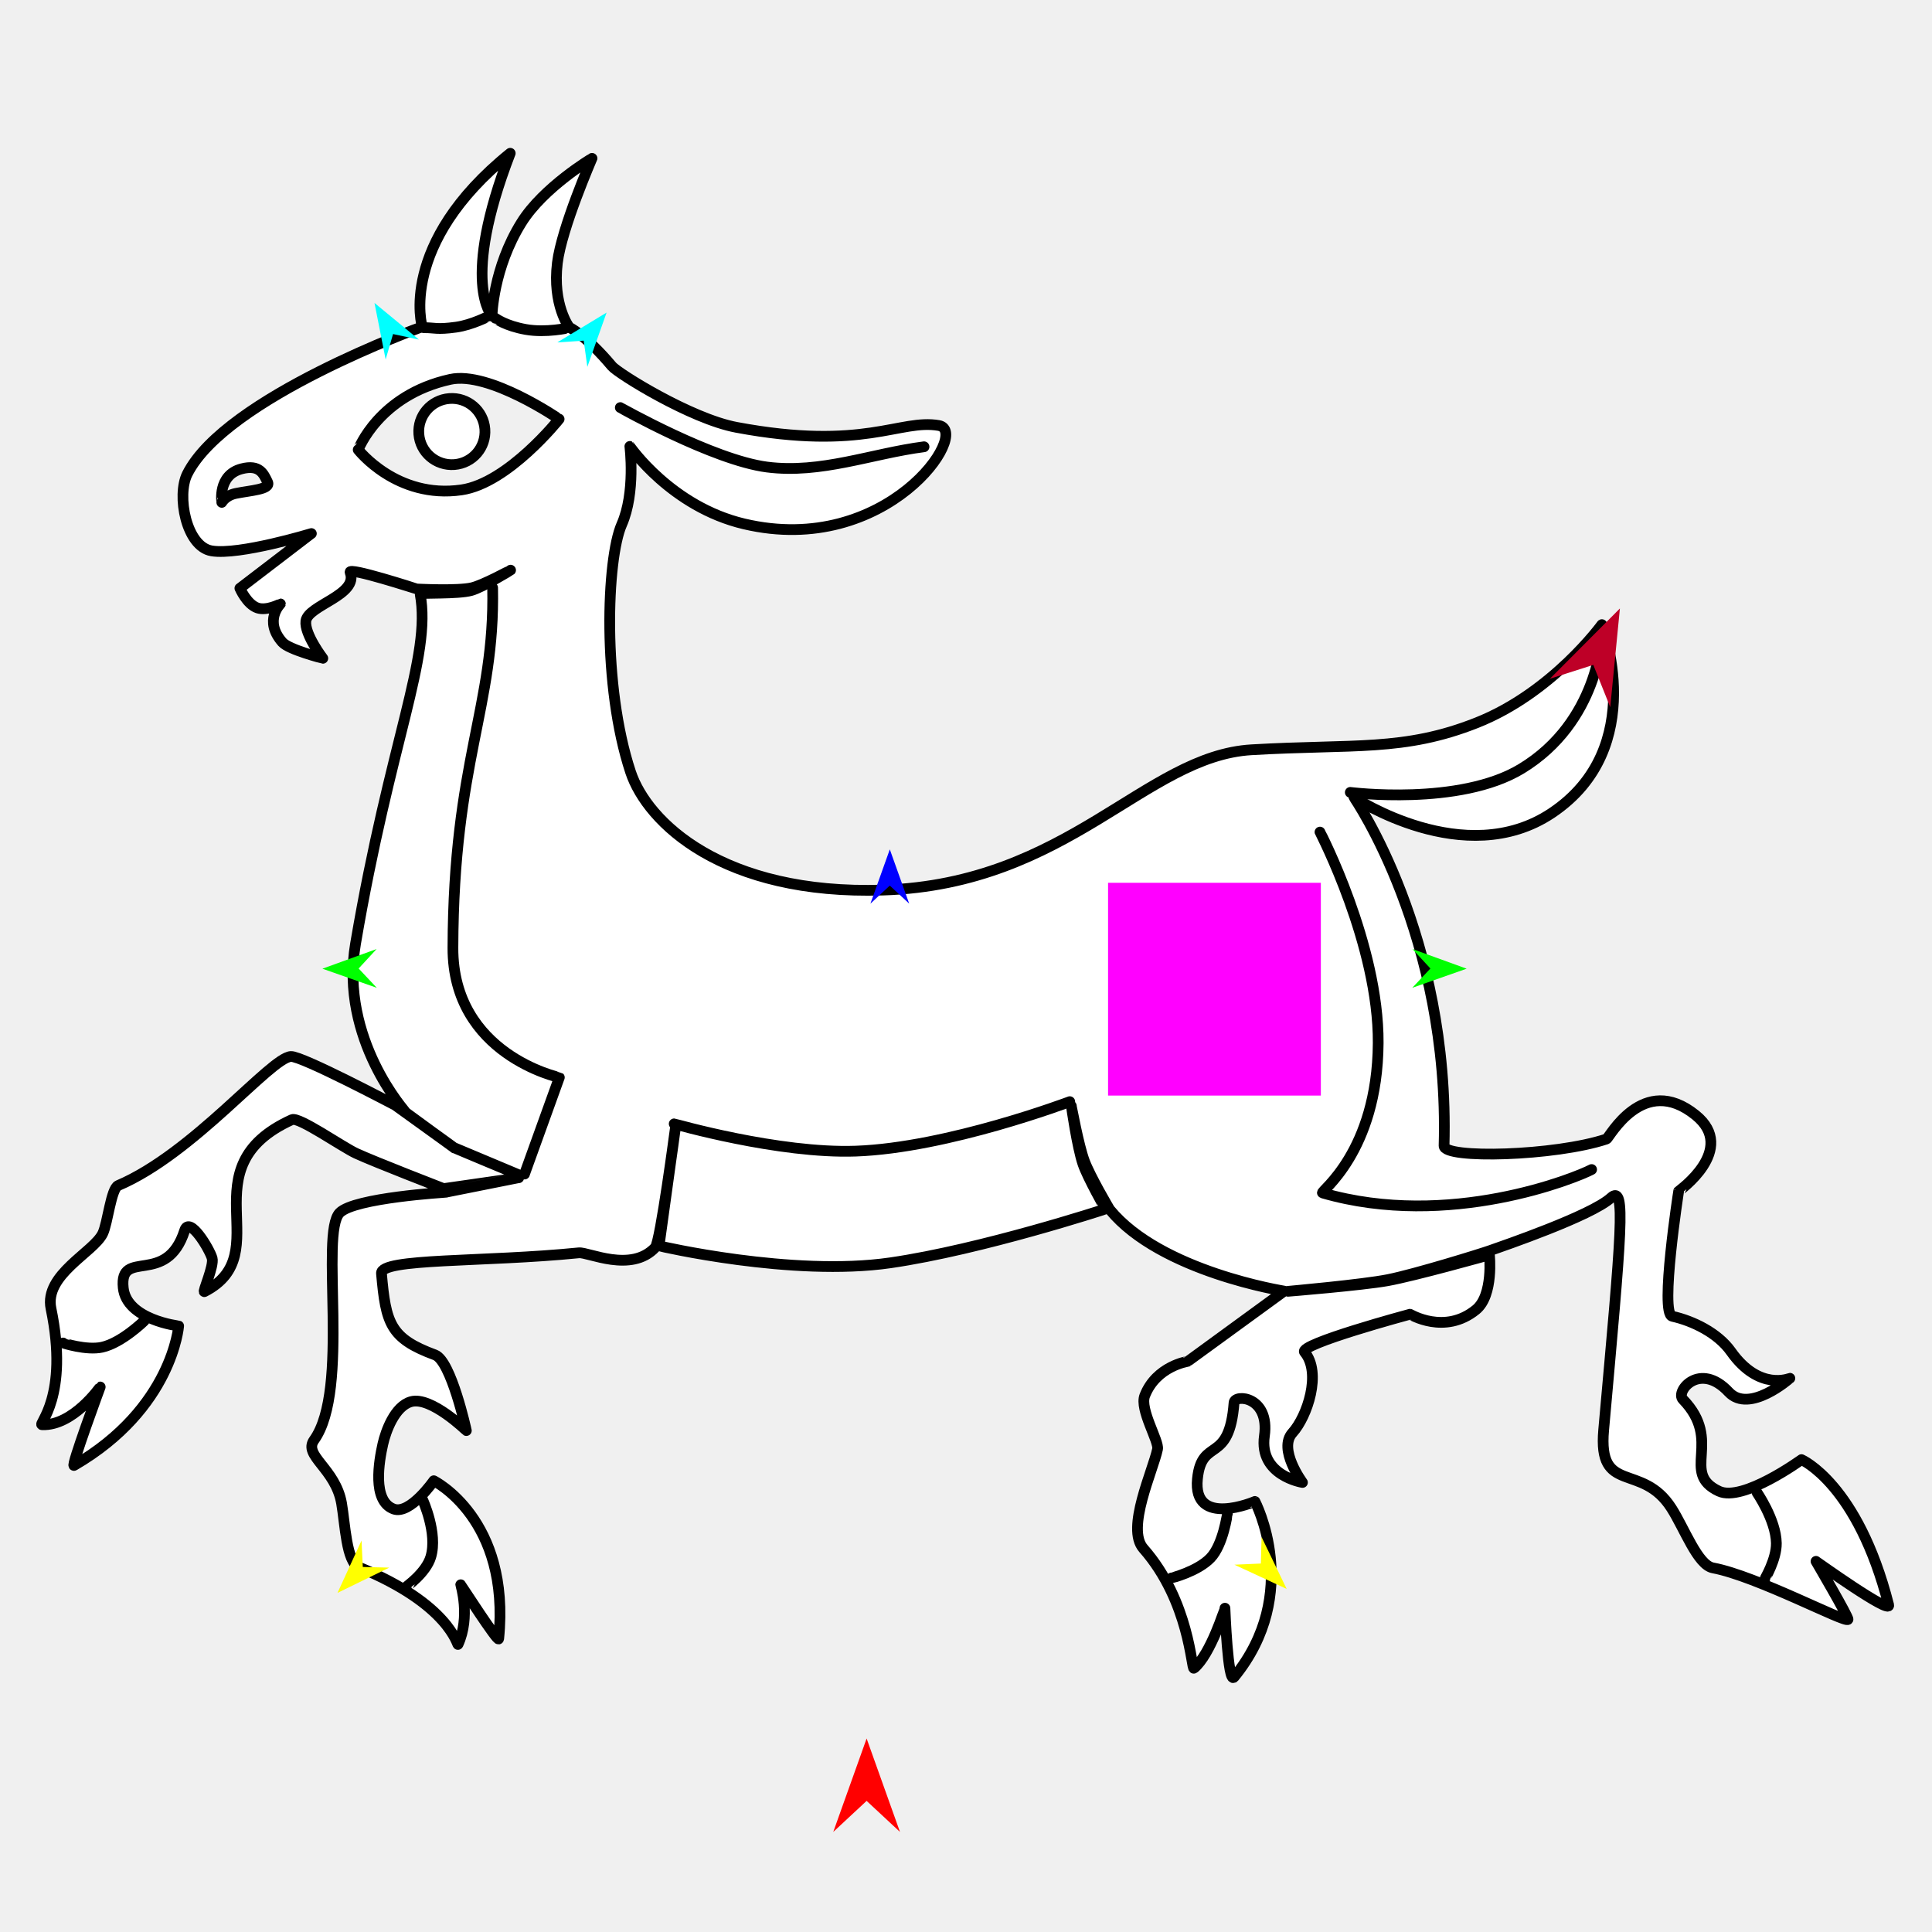
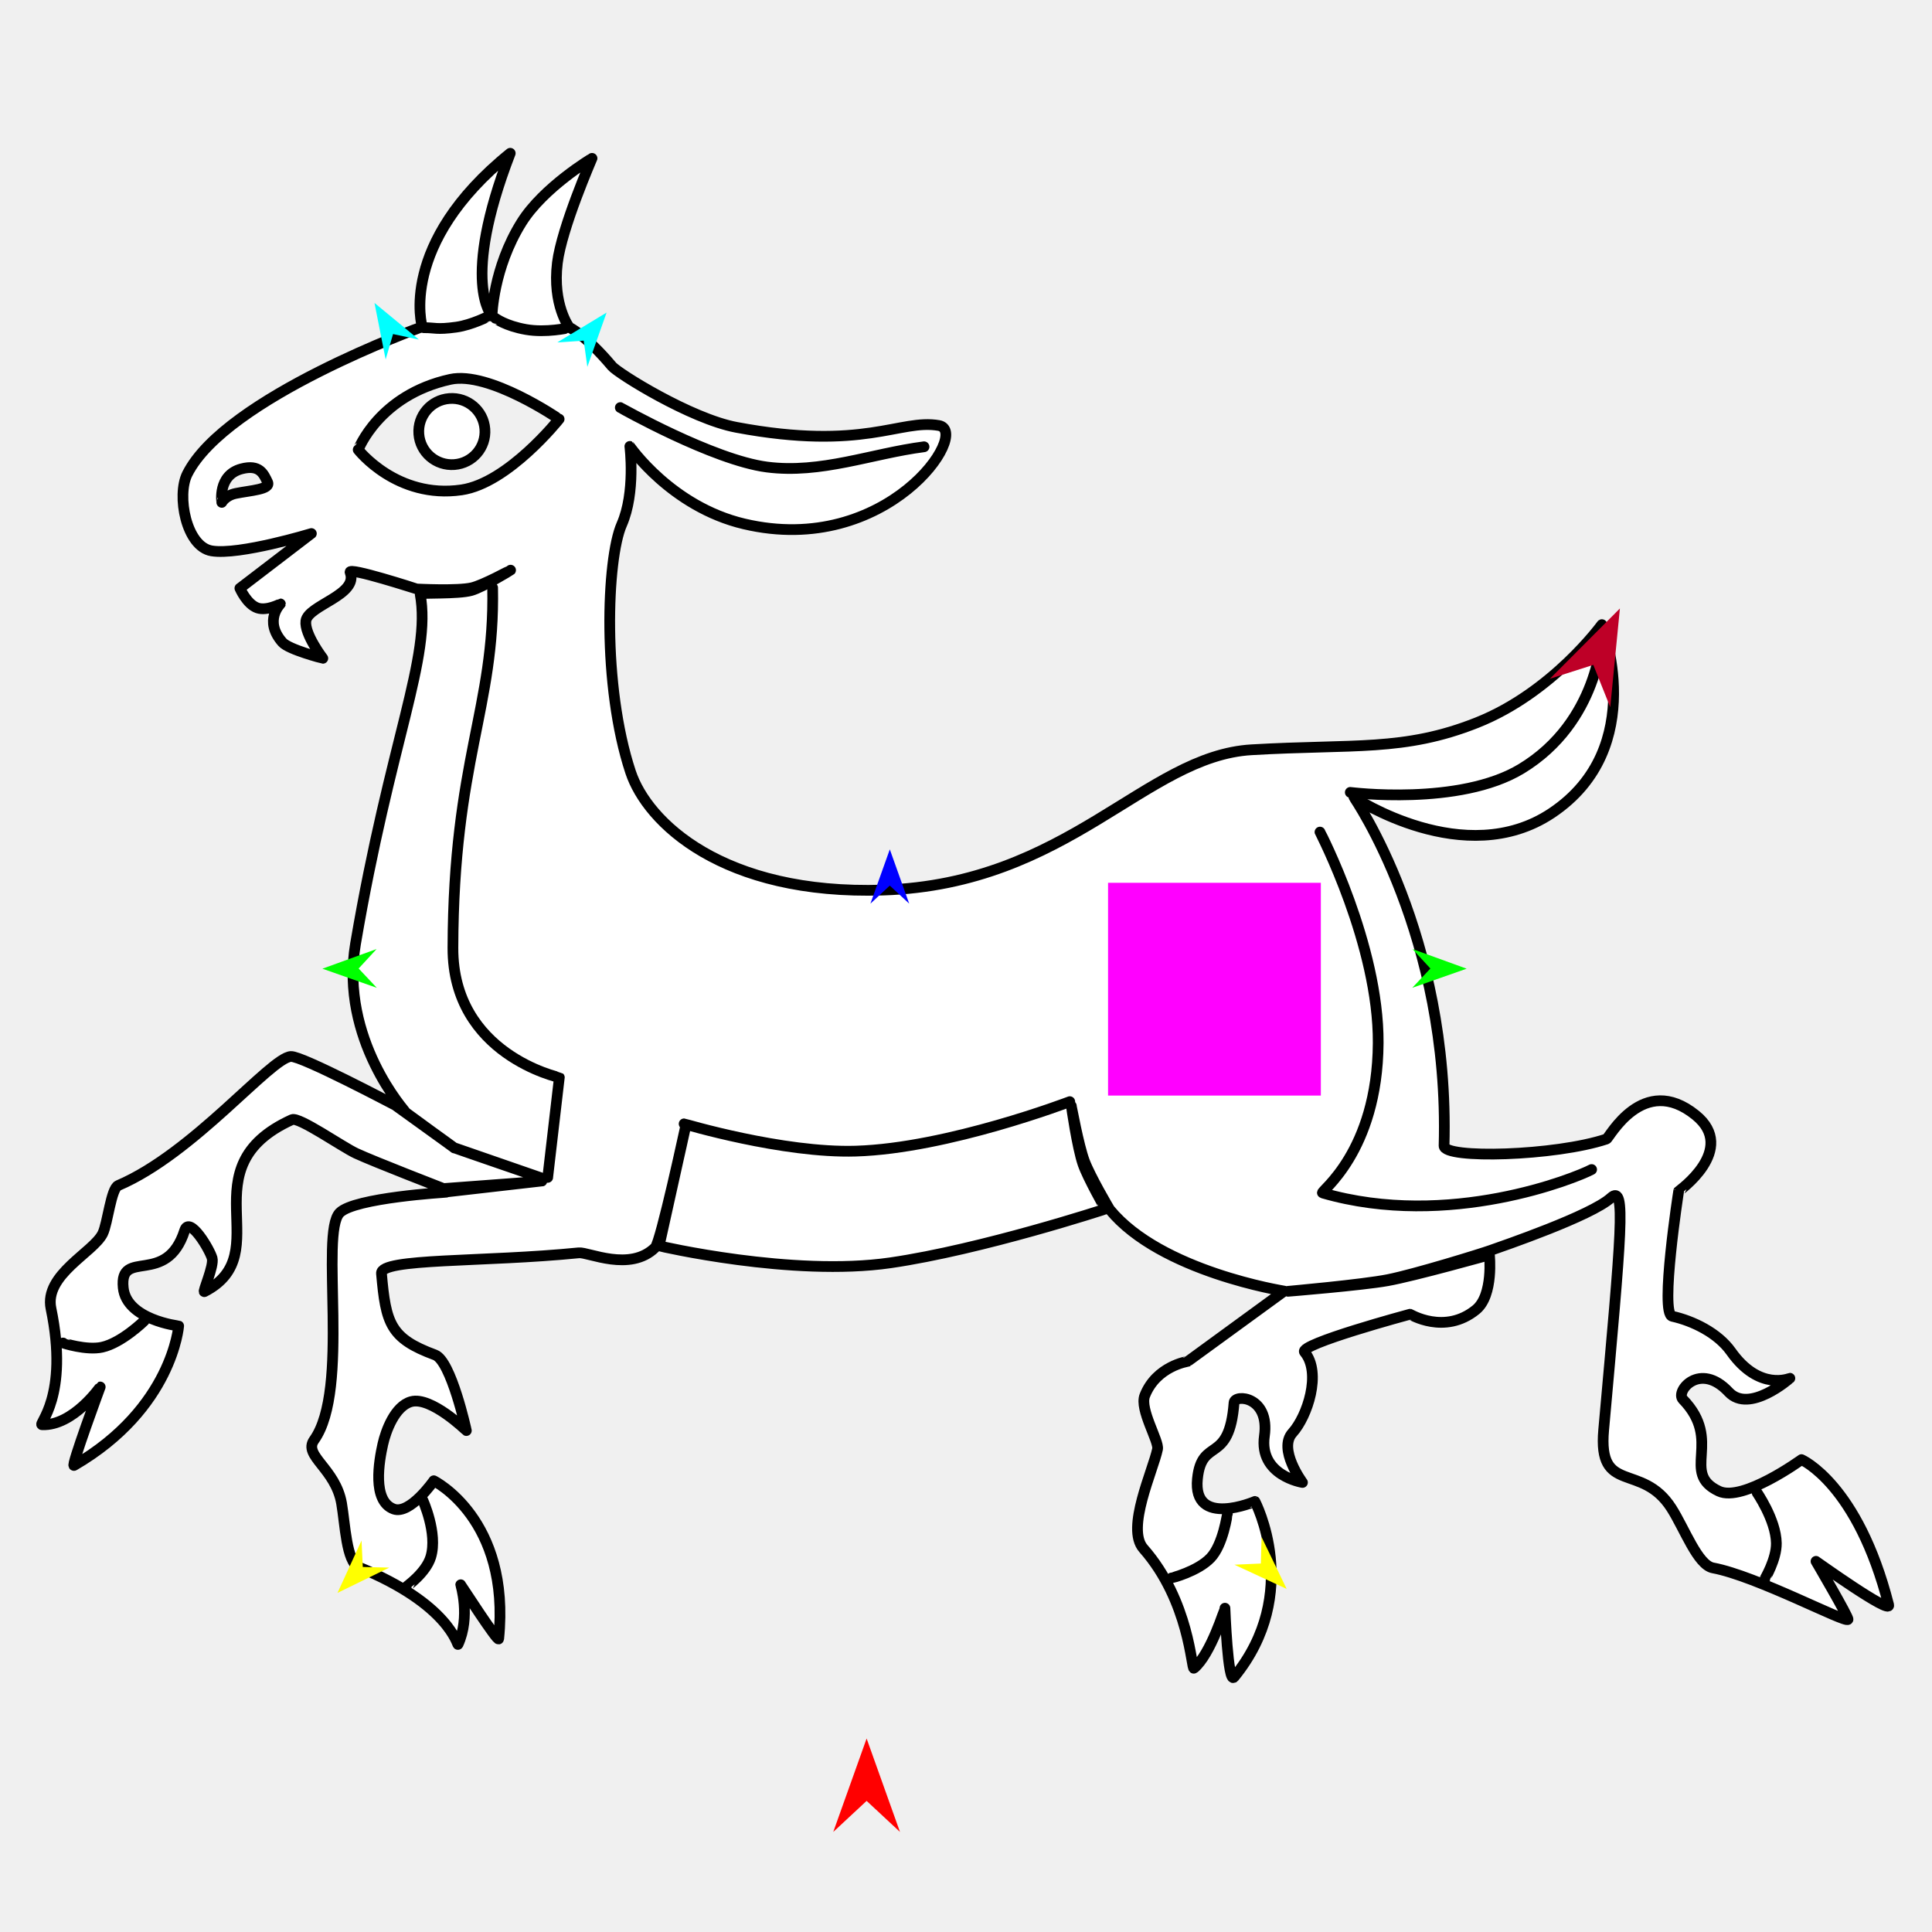
<svg xmlns="http://www.w3.org/2000/svg" version="1.1" id="Frame_0" width="720px" height="720px">
  <g id="goat">
    <g id="goat">
-       <path fill="#ffffff" fill-rule="evenodd" stroke="none" d="M 156.089 161.766 C 155.570 154.955 160.645 149.042 167.455 148.522 C 174.266 148.003 180.179 153.078 180.699 159.889 C 181.218 166.699 176.143 172.612 169.333 173.132 C 162.522 173.652 156.609 168.577 156.089 161.766 M 133.494 167.603 C 133.498 167.600 141.169 147.233 167.810 141.379 C 182.249 138.206 208.365 156.183 208.369 156.184 C 208.366 156.187 189.432 180.026 171.990 182.565 C 147.833 186.082 133.498 167.604 133.494 167.603 M 82.656 187.217 C 82.657 187.216 81.026 177.081 90.004 174.724 C 96.763 172.949 98.246 176.597 99.721 179.689 C 101.013 182.397 93.229 182.782 87.898 183.877 C 83.999 184.679 82.657 187.217 82.656 187.217 M 190.152 57.117 C 148.142 91.049 157.347 121.775 157.344 121.781 C 157.335 121.787 84.166 148.070 69.800 176.617 C 65.774 184.618 69.358 203.697 78.864 205.293 C 89.158 207.021 116.037 198.838 116.040 198.837 C 116.038 198.839 89.401 219.220 89.399 219.222 C 89.399 219.222 91.978 225.215 95.955 226.564 C 99.459 227.752 104.496 225.062 104.497 225.062 C 104.497 225.063 98.134 231.306 105.231 239.357 C 107.638 242.087 120.304 245.335 120.305 245.336 C 120.305 245.334 113.364 236.280 113.993 231.421 C 114.756 225.524 133.757 221.743 130.462 213.278 C 129.636 211.154 155.355 219.500 155.357 219.501 C 155.359 219.501 170.482 220.303 175.868 219.043 C 180.024 218.070 190.276 212.488 190.277 212.487 C 190.276 212.488 179.924 218.843 175.652 220.055 C 170.695 221.462 156.487 220.828 156.587 221.380 C 160.877 244.873 145.431 275.806 132.500 351.686 C 126.433 387.286 151.376 414.683 151.378 414.689 C 151.380 414.690 169.315 427.813 169.317 427.815 C 169.466 427.806 147.175 411.825 147.173 411.823 C 147.169 411.821 112.457 393.454 108.394 393.723 C 100.768 394.228 72.180 429.815 44.065 441.796 C 41.381 442.940 40.164 455.794 38.285 459.688 C 34.890 466.724 16.380 475.012 19.004 487.656 C 25.864 520.716 13.929 530.896 15.684 530.962 C 27.262 531.401 37.341 516.885 37.344 516.884 C 37.343 516.887 26.265 546.896 27.597 546.124 C 64.278 524.835 66.579 494.147 66.583 494.142 C 66.581 494.141 47.146 491.893 45.925 479.922 C 44.399 464.972 62.059 479.696 68.820 458.547 C 70.610 452.946 78.151 465.619 79.057 468.904 C 79.851 471.787 75.286 481.815 76.177 481.359 C 103.949 467.131 69.319 435.210 108.818 417.253 C 111.381 416.088 127.561 427.429 132.705 429.819 C 139.399 432.930 165.280 442.944 165.284 442.945 C 165.286 442.945 193.295 438.923 193.298 438.923 C 193.295 438.923 166.216 444.326 166.214 444.327 C 166.210 444.328 132.026 446.351 126.580 451.978 C 119.110 459.697 130.613 517.746 117.046 536.660 C 112.875 542.474 125.040 547.250 127.298 560.272 C 128.635 567.983 129.083 582.128 133.725 584.026 C 167.643 597.902 170.439 613.371 170.687 612.830 C 175.419 602.518 171.699 590.597 171.699 590.595 C 171.701 590.597 185.694 612.250 185.848 610.735 C 190.398 566.046 161.661 551.839 161.659 551.833 C 161.657 551.834 152.796 564.579 146.721 562.368 C 138.577 559.404 141.288 544.383 142.672 538.201 C 143.746 533.401 147.107 524.033 153.203 522.352 C 160.647 520.299 173.792 533.127 173.795 533.128 C 173.793 533.125 168.146 507.156 162.119 504.933 C 145.435 498.782 143.786 493.215 142.165 474.579 C 141.662 468.792 180.338 470.443 215.740 466.891 C 219.225 466.541 235.199 474.498 244.185 464.903 C 246.083 462.876 251.719 420.204 251.720 420.199 C 251.719 420.204 245.633 464.299 245.633 464.304 C 245.641 464.304 295.237 475.939 331.847 470.609 C 366.091 465.623 411.954 450.564 411.962 450.562 C 411.962 450.560 405.396 439.017 403.597 433.810 C 401.477 427.675 399.262 412.180 399.262 412.178 C 399.262 412.180 401.955 426.904 404.133 432.721 C 406.241 438.353 413.343 450.486 413.621 450.824 C 432.631 473.967 478.591 481.144 478.598 481.147 C 478.594 481.149 442.652 507.345 442.648 507.348 C 442.647 507.349 430.898 509.087 426.616 520.133 C 424.627 525.263 432.000 537.066 431.384 540.038 C 429.733 547.998 419.498 569.587 426.110 577.094 C 443.405 596.728 444.008 622.488 444.956 621.706 C 451.159 616.583 456.502 599.331 456.503 599.329 C 456.503 599.332 457.576 627.857 459.893 625.025 C 485.612 593.601 467.685 559.549 467.686 559.543 C 467.684 559.542 444.371 569.606 446.251 551.103 C 447.861 535.254 458.120 546.179 459.893 522.734 C 460.143 519.440 473.311 520.358 471.206 535.153 C 469.106 549.912 485.388 552.466 485.390 552.468 C 485.389 552.466 476.145 540.032 481.675 533.954 C 487.164 527.919 492.653 511.606 486.178 503.889 C 483.741 500.984 525.500 489.768 525.504 489.767 C 525.506 489.766 538.386 497.621 550.072 488.080 C 556.695 482.672 555.062 467.647 555.063 467.645 C 555.059 467.646 527.106 475.494 517.070 477.289 C 507.530 478.995 480.027 481.232 480.024 481.232 C 480.027 481.232 507.708 478.774 517.276 476.869 C 527.411 474.850 551.927 467.259 555.487 465.986 C 559.879 464.415 592.961 453.146 600.394 446.351 C 606.051 441.180 604.266 459.075 597.641 532.895 C 595.443 557.382 611.823 544.680 622.912 562.073 C 627.830 569.787 632.688 583.253 638.367 584.309 C 654.636 587.335 687.844 605.005 688.689 603.520 C 689.076 602.838 676.777 581.863 676.776 581.861 C 676.779 581.862 704.834 601.962 703.850 598.105 C 692.330 552.964 671.365 543.963 671.362 543.958 C 671.359 543.959 649.474 559.880 640.604 555.729 C 626.000 548.893 642.251 537.082 627.173 521.510 C 624.254 518.496 633.496 507.250 644.242 518.770 C 651.927 527.009 667.028 513.636 667.030 513.635 C 667.028 513.634 655.670 518.615 645.113 503.709 C 640.154 496.706 630.846 492.233 623.206 490.540 C 618.500 489.498 625.587 443.913 625.588 443.908 C 625.588 443.905 647.670 428.341 631.940 415.593 C 612.290 399.669 599.688 424.142 598.705 424.470 C 579.692 430.831 538.018 431.985 538.160 427.000 C 540.391 348.668 504.613 297.187 504.610 297.174 C 504.617 297.174 545.829 324.690 578.283 303.007 C 614.899 278.544 596.962 232.785 596.964 232.778 C 596.959 232.781 578.656 258.116 550.373 269.333 C 523.211 280.106 504.572 277.204 466.467 279.417 C 426.791 281.720 398.251 329.455 329.151 331.701 C 269.279 333.647 241.198 306.418 235.006 287.736 C 224.352 255.592 226.046 208.316 231.699 195.448 C 236.937 183.527 234.728 166.362 234.728 166.359 C 234.733 166.362 250.137 188.837 277.318 195.245 C 330.564 207.798 362.066 160.696 349.872 158.573 C 335.376 156.048 322.134 168.200 274.459 159.259 C 257.339 156.049 230.281 139.117 228.067 136.480 C 218.293 124.839 212.133 121.970 212.132 121.968 C 212.131 121.966 205.809 113.601 207.717 97.979 C 209.310 84.933 220.632 59.016 220.633 59.012 C 220.630 59.014 202.563 69.760 194.361 82.900 C 183.683 100.006 183.356 117.704 183.355 117.708 C 183.356 117.702 171.540 105.338 190.152 57.117 M 193.154 437.750 C 193.151 437.749 169.471 427.809 169.468 427.808 C 169.320 427.816 193.151 437.749 193.154 437.750 Z" />
-       <path fill="none" stroke="#000000" stroke-width="4" stroke-linecap="round" stroke-linejoin="round" d="M 285.840 174.056 C 305.935 176.650 324.854 169.019 344.360 166.501 M 231.171 151.894 C 231.177 151.896 265.751 171.463 285.840 174.056 M 156.089 161.766 C 155.570 154.955 160.645 149.042 167.455 148.522 C 174.266 148.003 180.179 153.078 180.699 159.889 C 181.218 166.699 176.143 172.612 169.333 173.132 C 162.522 173.652 156.609 168.577 156.089 161.766 M 133.494 167.603 C 133.498 167.600 141.169 147.233 167.810 141.379 C 182.249 138.206 208.365 156.183 208.369 156.184 C 208.366 156.187 189.432 180.026 171.990 182.565 C 147.833 186.082 133.498 167.604 133.494 167.603 M 82.656 187.217 C 82.657 187.216 81.026 177.081 90.004 174.724 C 96.763 172.949 98.246 176.597 99.721 179.689 C 101.013 182.397 93.229 182.782 87.898 183.877 C 83.999 184.679 82.657 187.217 82.656 187.217 M 190.152 57.117 C 148.142 91.049 157.347 121.775 157.344 121.781 C 157.335 121.787 84.166 148.070 69.800 176.617 C 65.774 184.618 69.358 203.697 78.864 205.293 C 89.158 207.021 116.037 198.838 116.040 198.837 C 116.038 198.839 89.401 219.220 89.399 219.222 C 89.399 219.222 91.978 225.215 95.955 226.564 C 99.459 227.752 104.496 225.062 104.497 225.062 C 104.497 225.063 98.134 231.306 105.231 239.357 C 107.638 242.087 120.304 245.335 120.305 245.336 C 120.305 245.334 113.364 236.280 113.993 231.421 C 114.756 225.524 133.757 221.743 130.462 213.278 C 129.636 211.154 155.355 219.500 155.357 219.501 C 155.359 219.501 170.482 220.303 175.868 219.043 C 180.024 218.070 190.276 212.488 190.277 212.487 C 190.276 212.488 179.924 218.843 175.652 220.055 C 170.695 221.462 156.487 220.828 156.587 221.380 C 160.877 244.873 145.431 275.806 132.500 351.686 C 126.433 387.286 151.376 414.683 151.378 414.689 C 151.380 414.690 169.315 427.813 169.317 427.815 C 169.466 427.806 147.175 411.825 147.173 411.823 C 147.169 411.821 112.457 393.454 108.394 393.723 C 100.768 394.228 72.180 429.815 44.065 441.796 C 41.381 442.940 40.164 455.794 38.285 459.688 C 34.890 466.724 16.380 475.012 19.004 487.656 C 25.864 520.716 13.929 530.896 15.684 530.962 C 27.262 531.401 37.341 516.885 37.344 516.884 C 37.343 516.887 26.265 546.896 27.597 546.124 C 64.278 524.835 66.579 494.147 66.583 494.142 C 66.581 494.141 47.146 491.893 45.925 479.922 C 44.399 464.972 62.059 479.696 68.820 458.547 C 70.610 452.946 78.151 465.619 79.057 468.904 C 79.851 471.787 75.286 481.815 76.177 481.359 C 103.949 467.131 69.319 435.210 108.818 417.253 C 111.381 416.088 127.561 427.429 132.705 429.819 C 139.399 432.930 165.280 442.944 165.284 442.945 C 165.286 442.945 193.295 438.923 193.298 438.923 C 193.295 438.923 166.216 444.326 166.214 444.327 C 166.210 444.328 132.026 446.351 126.580 451.978 C 119.110 459.697 130.613 517.746 117.046 536.660 C 112.875 542.474 125.040 547.250 127.298 560.272 C 128.635 567.983 129.083 582.128 133.725 584.026 C 167.643 597.902 170.439 613.371 170.687 612.830 C 175.419 602.518 171.699 590.597 171.699 590.595 C 171.701 590.597 185.694 612.250 185.848 610.735 C 190.398 566.046 161.661 551.839 161.659 551.833 C 161.657 551.834 152.796 564.579 146.721 562.368 C 138.577 559.404 141.288 544.383 142.672 538.201 C 143.746 533.401 147.107 524.033 153.203 522.352 C 160.647 520.299 173.792 533.127 173.795 533.128 C 173.793 533.125 168.146 507.156 162.119 504.933 C 145.435 498.782 143.786 493.215 142.165 474.579 C 141.662 468.792 180.338 470.443 215.740 466.891 C 219.225 466.541 235.199 474.498 244.185 464.903 C 246.083 462.876 251.719 420.204 251.720 420.199 C 251.719 420.204 245.633 464.299 245.633 464.304 C 245.641 464.304 295.237 475.939 331.847 470.609 C 366.091 465.623 411.954 450.564 411.962 450.562 C 411.962 450.560 405.396 439.017 403.597 433.810 C 401.477 427.675 399.262 412.180 399.262 412.178 C 399.262 412.180 401.955 426.904 404.133 432.721 C 406.241 438.353 413.343 450.486 413.621 450.824 C 432.631 473.967 478.591 481.144 478.598 481.147 C 478.594 481.149 442.652 507.345 442.648 507.348 C 442.647 507.349 430.898 509.087 426.616 520.133 C 424.627 525.263 432.000 537.066 431.384 540.038 C 429.733 547.998 419.498 569.587 426.110 577.094 C 443.405 596.728 444.008 622.488 444.956 621.706 C 451.159 616.583 456.502 599.331 456.503 599.329 C 456.503 599.332 457.576 627.857 459.893 625.025 C 485.612 593.601 467.685 559.549 467.686 559.543 C 467.684 559.542 444.371 569.606 446.251 551.103 C 447.861 535.254 458.120 546.179 459.893 522.734 C 460.143 519.440 473.311 520.358 471.206 535.153 C 469.106 549.912 485.388 552.466 485.390 552.468 C 485.389 552.466 476.145 540.032 481.675 533.954 C 487.164 527.919 492.653 511.606 486.178 503.889 C 483.741 500.984 525.500 489.768 525.504 489.767 C 525.506 489.766 538.386 497.621 550.072 488.080 C 556.695 482.672 555.062 467.647 555.063 467.645 C 555.059 467.646 527.106 475.494 517.070 477.289 C 507.530 478.995 480.027 481.232 480.024 481.232 C 480.027 481.232 507.708 478.774 517.276 476.869 C 527.411 474.850 551.927 467.259 555.487 465.986 C 559.879 464.415 592.961 453.146 600.394 446.351 C 606.051 441.180 604.266 459.075 597.641 532.895 C 595.443 557.382 611.823 544.680 622.912 562.073 C 627.830 569.787 632.688 583.253 638.367 584.309 C 654.636 587.335 687.844 605.005 688.689 603.520 C 689.076 602.838 676.777 581.863 676.776 581.861 C 676.779 581.862 704.834 601.962 703.850 598.105 C 692.330 552.964 671.365 543.963 671.362 543.958 C 671.359 543.959 649.474 559.880 640.604 555.729 C 626.000 548.893 642.251 537.082 627.173 521.510 C 624.254 518.496 633.496 507.250 644.242 518.770 C 651.927 527.009 667.028 513.636 667.030 513.635 C 667.028 513.634 655.670 518.615 645.113 503.709 C 640.154 496.706 630.846 492.233 623.206 490.540 C 618.500 489.498 625.587 443.913 625.588 443.908 C 625.588 443.905 647.670 428.341 631.940 415.593 C 612.290 399.669 599.688 424.142 598.705 424.470 C 579.692 430.831 538.018 431.985 538.160 427.000 C 540.391 348.668 504.613 297.187 504.610 297.174 C 504.617 297.174 545.829 324.690 578.283 303.007 C 614.899 278.544 596.962 232.785 596.964 232.778 C 596.959 232.781 578.656 258.116 550.373 269.333 C 523.211 280.106 504.572 277.204 466.467 279.417 C 426.791 281.720 398.251 329.455 329.151 331.701 C 269.279 333.647 241.198 306.418 235.006 287.736 C 224.352 255.592 226.046 208.316 231.699 195.448 C 236.937 183.527 234.728 166.362 234.728 166.359 C 234.733 166.362 250.137 188.837 277.318 195.245 C 330.564 207.798 362.066 160.696 349.872 158.573 C 335.376 156.048 322.134 168.200 274.459 159.259 C 257.339 156.049 230.281 139.117 228.067 136.480 C 218.293 124.839 212.133 121.970 212.132 121.968 C 212.131 121.966 205.809 113.601 207.717 97.979 C 209.310 84.933 220.632 59.016 220.633 59.012 C 220.630 59.014 202.563 69.760 194.361 82.900 C 183.683 100.006 183.356 117.704 183.355 117.708 C 183.356 117.702 171.540 105.338 190.152 57.117 M 193.154 437.750 C 193.151 437.749 169.471 427.809 169.468 427.808 C 169.320 427.816 193.151 437.749 193.154 437.750 " />
-       <path fill="none" stroke="#000000" stroke-width="4" stroke-linecap="round" stroke-linejoin="round" d="M 182.358 117.728 C 182.356 117.728 175.893 121.097 170.026 121.913 C 162.573 122.950 162.001 122.060 157.989 122.133 M 184.635 118.609 C 184.636 118.609 188.323 121.445 196.012 122.792 C 203.503 124.105 211.791 122.204 211.792 122.203 M 503.214 295.298 C 503.221 295.298 543.895 300.478 566.967 286.487 C 595.845 268.974 596.951 236.959 596.953 236.954 M 657.675 588.455 C 657.675 588.454 662.084 581.090 661.995 575.104 C 661.863 566.300 654.534 555.865 654.534 555.863 M 23.502 500.495 C 23.504 500.496 32.215 503.350 38.031 502.066 C 45.404 500.438 53.737 492.250 53.738 492.249 M 436.598 588.062 C 436.599 588.062 446.280 585.653 451.127 580.602 C 455.861 575.669 457.409 564.111 457.410 564.109 M 151.372 591.347 C 151.372 591.346 158.756 586.183 160.546 580.209 C 163.206 571.334 157.530 558.988 157.530 558.986 M 251.255 418.819 C 251.261 418.820 290.233 430.012 318.920 428.991 C 353.237 427.769 398.662 410.556 398.670 410.554 M 183.590 219.034 C 184.475 263.725 168.985 283.427 168.793 353.242 C 168.683 393.029 208.449 401.536 208.453 401.541 C 208.452 401.545 195.477 437.539 195.476 437.542 " />
+       <path fill="#ffffff" fill-rule="evenodd" stroke="none" d="M 156.089 161.766 C 155.570 154.955 160.645 149.042 167.455 148.522 C 174.266 148.003 180.179 153.078 180.699 159.889 C 181.218 166.699 176.143 172.612 169.333 173.132 C 162.522 173.652 156.609 168.577 156.089 161.766 M 133.494 167.603 C 133.498 167.600 141.169 147.233 167.810 141.379 C 182.249 138.206 208.365 156.183 208.369 156.184 C 208.366 156.187 189.432 180.026 171.990 182.565 C 147.833 186.082 133.498 167.604 133.494 167.603 M 82.656 187.217 C 82.657 187.216 81.026 177.081 90.004 174.724 C 96.763 172.949 98.246 176.597 99.721 179.689 C 101.013 182.397 93.229 182.782 87.898 183.877 C 83.999 184.679 82.657 187.217 82.656 187.217 M 190.152 57.117 C 148.142 91.049 157.347 121.775 157.344 121.781 C 157.335 121.787 84.166 148.070 69.800 176.617 C 65.774 184.618 69.358 203.697 78.864 205.293 C 89.158 207.021 116.037 198.838 116.040 198.837 C 116.038 198.839 89.401 219.220 89.399 219.222 C 89.399 219.222 91.978 225.215 95.955 226.564 C 99.459 227.752 104.496 225.062 104.497 225.062 C 104.497 225.063 98.134 231.306 105.231 239.357 C 107.638 242.087 120.304 245.335 120.305 245.336 C 120.305 245.334 113.364 236.280 113.993 231.421 C 114.756 225.524 133.757 221.743 130.462 213.278 C 129.636 211.154 155.355 219.500 155.357 219.501 C 155.359 219.501 170.482 220.303 175.868 219.043 C 180.024 218.070 190.276 212.488 190.277 212.487 C 190.276 212.488 179.924 218.843 175.652 220.055 C 170.695 221.462 156.487 220.828 156.587 221.380 C 160.877 244.873 145.431 275.806 132.500 351.686 C 126.433 387.286 151.376 414.683 151.378 414.689 C 151.380 414.690 169.315 427.813 169.317 427.815 C 169.466 427.806 147.175 411.825 147.173 411.823 C 147.169 411.821 112.457 393.454 108.394 393.723 C 100.768 394.228 72.180 429.815 44.065 441.796 C 41.381 442.940 40.164 455.794 38.285 459.688 C 34.890 466.724 16.380 475.012 19.004 487.656 C 25.864 520.716 13.929 530.896 15.684 530.962 C 27.262 531.401 37.341 516.885 37.344 516.884 C 37.343 516.887 26.265 546.896 27.597 546.124 C 64.278 524.835 66.579 494.147 66.583 494.142 C 66.581 494.141 47.146 491.893 45.925 479.922 C 44.399 464.972 62.059 479.696 68.820 458.547 C 70.610 452.946 78.151 465.619 79.057 468.904 C 79.851 471.787 75.286 481.815 76.177 481.359 C 103.949 467.131 69.319 435.210 108.818 417.253 C 111.381 416.088 127.561 427.429 132.705 429.819 C 139.399 432.930 165.280 442.944 165.284 442.945 C 165.287 442.945 201.936 440.158 201.940 440.157 C 201.936 440.158 166.217 444.326 166.214 444.327 C 166.210 444.328 132.026 446.351 126.580 451.978 C 119.110 459.697 130.613 517.746 117.046 536.660 C 112.875 542.474 125.040 547.250 127.298 560.272 C 128.635 567.983 129.083 582.128 133.725 584.026 C 167.643 597.902 170.439 613.371 170.687 612.830 C 175.419 602.518 171.699 590.597 171.699 590.595 C 171.701 590.597 185.694 612.250 185.848 610.735 C 190.398 566.046 161.661 551.839 161.659 551.833 C 161.657 551.834 152.796 564.579 146.721 562.368 C 138.577 559.404 141.288 544.383 142.672 538.201 C 143.746 533.401 147.107 524.033 153.203 522.352 C 160.647 520.299 173.792 533.127 173.795 533.128 C 173.793 533.125 168.146 507.156 162.119 504.933 C 145.435 498.782 143.786 493.215 142.165 474.579 C 141.662 468.792 180.338 470.443 215.740 466.891 C 219.225 466.541 234.841 474.150 244.185 464.903 C 246.192 462.917 255.422 420.204 255.423 420.199 C 255.422 420.204 245.634 464.299 245.633 464.304 C 245.641 464.304 295.237 475.939 331.847 470.609 C 366.091 465.623 411.954 450.564 411.962 450.562 C 411.962 450.560 405.396 439.017 403.597 433.810 C 401.477 427.675 399.262 412.180 399.262 412.178 C 399.262 412.180 401.955 426.904 404.133 432.721 C 406.241 438.353 413.343 450.486 413.621 450.824 C 432.631 473.967 478.591 481.144 478.598 481.147 C 478.594 481.149 442.652 507.345 442.648 507.348 C 442.647 507.349 430.898 509.087 426.616 520.133 C 424.627 525.263 432.000 537.066 431.384 540.038 C 429.733 547.998 419.498 569.587 426.110 577.094 C 443.405 596.728 444.008 622.488 444.956 621.706 C 451.159 616.583 456.502 599.331 456.503 599.329 C 456.503 599.332 457.576 627.857 459.893 625.025 C 485.612 593.601 467.685 559.549 467.686 559.543 C 467.684 559.542 444.371 569.606 446.251 551.103 C 447.861 535.254 458.120 546.179 459.893 522.734 C 460.143 519.440 473.311 520.358 471.206 535.153 C 469.106 549.912 485.388 552.466 485.390 552.468 C 485.389 552.466 476.145 540.032 481.675 533.954 C 487.164 527.919 492.653 511.606 486.178 503.889 C 483.741 500.984 525.500 489.768 525.504 489.767 C 525.506 489.766 538.386 497.621 550.072 488.080 C 556.695 482.672 555.062 467.647 555.063 467.645 C 555.059 467.646 527.106 475.494 517.070 477.289 C 507.530 478.995 480.027 481.232 480.024 481.232 C 480.027 481.232 507.708 478.774 517.276 476.869 C 527.411 474.850 551.927 467.259 555.487 465.986 C 559.879 464.415 592.961 453.146 600.394 446.351 C 606.051 441.180 604.266 459.075 597.641 532.895 C 595.443 557.382 611.823 544.680 622.912 562.073 C 627.830 569.787 632.688 583.253 638.367 584.309 C 654.636 587.335 687.844 605.005 688.689 603.520 C 689.076 602.838 676.777 581.863 676.776 581.861 C 676.779 581.862 704.834 601.962 703.850 598.105 C 692.330 552.964 671.365 543.963 671.362 543.958 C 671.359 543.959 649.474 559.880 640.604 555.729 C 626.000 548.893 642.251 537.082 627.173 521.510 C 624.254 518.496 633.496 507.250 644.242 518.770 C 651.927 527.009 667.028 513.636 667.030 513.635 C 667.028 513.634 655.670 518.615 645.113 503.709 C 640.154 496.706 630.846 492.233 623.206 490.540 C 618.500 489.498 625.587 443.913 625.588 443.908 C 625.588 443.905 647.670 428.341 631.940 415.593 C 612.290 399.669 599.688 424.142 598.705 424.470 C 579.692 430.831 538.018 431.985 538.160 427.000 C 540.391 348.668 504.613 297.187 504.610 297.174 C 504.617 297.174 545.829 324.690 578.283 303.007 C 614.899 278.544 596.962 232.785 596.964 232.778 C 596.959 232.781 578.656 258.116 550.373 269.333 C 523.211 280.106 504.572 277.204 466.467 279.417 C 426.791 281.720 398.251 329.455 329.151 331.701 C 269.279 333.647 241.198 306.418 235.006 287.736 C 224.352 255.592 226.046 208.316 231.699 195.448 C 236.937 183.527 234.728 166.362 234.728 166.359 C 234.733 166.362 250.137 188.837 277.318 195.245 C 330.564 207.798 362.066 160.696 349.872 158.573 C 335.376 156.048 322.134 168.200 274.459 159.259 C 257.339 156.049 230.281 139.117 228.067 136.480 C 218.293 124.839 212.133 121.970 212.132 121.968 C 212.131 121.966 205.809 113.601 207.717 97.979 C 209.310 84.933 220.632 59.016 220.633 59.012 C 220.630 59.014 202.563 69.760 194.361 82.900 C 183.683 100.006 183.356 117.704 183.355 117.708 C 183.356 117.702 171.540 105.338 190.152 57.117 M 201.795 438.984 C 201.792 438.983 169.471 427.809 169.468 427.808 C 169.320 427.816 201.792 438.983 201.795 438.984 Z" />
+       <path fill="none" stroke="#000000" stroke-width="4" stroke-linecap="round" stroke-linejoin="round" d="M 285.840 174.056 C 305.935 176.650 324.854 169.019 344.360 166.501 M 231.171 151.894 C 231.177 151.896 265.751 171.463 285.840 174.056 M 156.089 161.766 C 155.570 154.955 160.645 149.042 167.455 148.522 C 174.266 148.003 180.179 153.078 180.699 159.889 C 181.218 166.699 176.143 172.612 169.333 173.132 C 162.522 173.652 156.609 168.577 156.089 161.766 M 133.494 167.603 C 133.498 167.600 141.169 147.233 167.810 141.379 C 182.249 138.206 208.365 156.183 208.369 156.184 C 208.366 156.187 189.432 180.026 171.990 182.565 C 147.833 186.082 133.498 167.604 133.494 167.603 M 82.656 187.217 C 82.657 187.216 81.026 177.081 90.004 174.724 C 96.763 172.949 98.246 176.597 99.721 179.689 C 101.013 182.397 93.229 182.782 87.898 183.877 C 83.999 184.679 82.657 187.217 82.656 187.217 M 190.152 57.117 C 148.142 91.049 157.347 121.775 157.344 121.781 C 157.335 121.787 84.166 148.070 69.800 176.617 C 65.774 184.618 69.358 203.697 78.864 205.293 C 89.158 207.021 116.037 198.838 116.040 198.837 C 116.038 198.839 89.401 219.220 89.399 219.222 C 89.399 219.222 91.978 225.215 95.955 226.564 C 99.459 227.752 104.496 225.062 104.497 225.062 C 104.497 225.063 98.134 231.306 105.231 239.357 C 107.638 242.087 120.304 245.335 120.305 245.336 C 120.305 245.334 113.364 236.280 113.993 231.421 C 114.756 225.524 133.757 221.743 130.462 213.278 C 129.636 211.154 155.355 219.500 155.357 219.501 C 155.359 219.501 170.482 220.303 175.868 219.043 C 180.024 218.070 190.276 212.488 190.277 212.487 C 190.276 212.488 179.924 218.843 175.652 220.055 C 170.695 221.462 156.487 220.828 156.587 221.380 C 160.877 244.873 145.431 275.806 132.500 351.686 C 126.433 387.286 151.376 414.683 151.378 414.689 C 151.380 414.690 169.315 427.813 169.317 427.815 C 169.466 427.806 147.175 411.825 147.173 411.823 C 147.169 411.821 112.457 393.454 108.394 393.723 C 100.768 394.228 72.180 429.815 44.065 441.796 C 41.381 442.940 40.164 455.794 38.285 459.688 C 34.890 466.724 16.380 475.012 19.004 487.656 C 25.864 520.716 13.929 530.896 15.684 530.962 C 27.262 531.401 37.341 516.885 37.344 516.884 C 37.343 516.887 26.265 546.896 27.597 546.124 C 64.278 524.835 66.579 494.147 66.583 494.142 C 66.581 494.141 47.146 491.893 45.925 479.922 C 44.399 464.972 62.059 479.696 68.820 458.547 C 70.610 452.946 78.151 465.619 79.057 468.904 C 79.851 471.787 75.286 481.815 76.177 481.359 C 103.949 467.131 69.319 435.210 108.818 417.253 C 111.381 416.088 127.561 427.429 132.705 429.819 C 139.399 432.930 165.280 442.944 165.284 442.945 C 165.287 442.945 201.936 440.158 201.940 440.157 C 201.936 440.158 166.217 444.326 166.214 444.327 C 166.210 444.328 132.026 446.351 126.580 451.978 C 119.110 459.697 130.613 517.746 117.046 536.660 C 112.875 542.474 125.040 547.250 127.298 560.272 C 128.635 567.983 129.083 582.128 133.725 584.026 C 167.643 597.902 170.439 613.371 170.687 612.830 C 175.419 602.518 171.699 590.597 171.699 590.595 C 171.701 590.597 185.694 612.250 185.848 610.735 C 190.398 566.046 161.661 551.839 161.659 551.833 C 161.657 551.834 152.796 564.579 146.721 562.368 C 138.577 559.404 141.288 544.383 142.672 538.201 C 143.746 533.401 147.107 524.033 153.203 522.352 C 160.647 520.299 173.792 533.127 173.795 533.128 C 173.793 533.125 168.146 507.156 162.119 504.933 C 145.435 498.782 143.786 493.215 142.165 474.579 C 141.662 468.792 180.338 470.443 215.740 466.891 C 219.225 466.541 234.841 474.150 244.185 464.903 C 246.192 462.917 255.422 420.204 255.423 420.199 C 255.422 420.204 245.634 464.299 245.633 464.304 C 245.641 464.304 295.237 475.939 331.847 470.609 C 366.091 465.623 411.954 450.564 411.962 450.562 C 411.962 450.560 405.396 439.017 403.597 433.810 C 401.477 427.675 399.262 412.180 399.262 412.178 C 399.262 412.180 401.955 426.904 404.133 432.721 C 406.241 438.353 413.343 450.486 413.621 450.824 C 432.631 473.967 478.591 481.144 478.598 481.147 C 478.594 481.149 442.652 507.345 442.648 507.348 C 442.647 507.349 430.898 509.087 426.616 520.133 C 424.627 525.263 432.000 537.066 431.384 540.038 C 429.733 547.998 419.498 569.587 426.110 577.094 C 443.405 596.728 444.008 622.488 444.956 621.706 C 451.159 616.583 456.502 599.331 456.503 599.329 C 456.503 599.332 457.576 627.857 459.893 625.025 C 485.612 593.601 467.685 559.549 467.686 559.543 C 467.684 559.542 444.371 569.606 446.251 551.103 C 447.861 535.254 458.120 546.179 459.893 522.734 C 460.143 519.440 473.311 520.358 471.206 535.153 C 469.106 549.912 485.388 552.466 485.390 552.468 C 485.389 552.466 476.145 540.032 481.675 533.954 C 487.164 527.919 492.653 511.606 486.178 503.889 C 483.741 500.984 525.500 489.768 525.504 489.767 C 525.506 489.766 538.386 497.621 550.072 488.080 C 556.695 482.672 555.062 467.647 555.063 467.645 C 555.059 467.646 527.106 475.494 517.070 477.289 C 507.530 478.995 480.027 481.232 480.024 481.232 C 480.027 481.232 507.708 478.774 517.276 476.869 C 527.411 474.850 551.927 467.259 555.487 465.986 C 559.879 464.415 592.961 453.146 600.394 446.351 C 606.051 441.180 604.266 459.075 597.641 532.895 C 595.443 557.382 611.823 544.680 622.912 562.073 C 627.830 569.787 632.688 583.253 638.367 584.309 C 654.636 587.335 687.844 605.005 688.689 603.520 C 689.076 602.838 676.777 581.863 676.776 581.861 C 676.779 581.862 704.834 601.962 703.850 598.105 C 692.330 552.964 671.365 543.963 671.362 543.958 C 671.359 543.959 649.474 559.880 640.604 555.729 C 626.000 548.893 642.251 537.082 627.173 521.510 C 624.254 518.496 633.496 507.250 644.242 518.770 C 651.927 527.009 667.028 513.636 667.030 513.635 C 667.028 513.634 655.670 518.615 645.113 503.709 C 640.154 496.706 630.846 492.233 623.206 490.540 C 618.500 489.498 625.587 443.913 625.588 443.908 C 625.588 443.905 647.670 428.341 631.940 415.593 C 612.290 399.669 599.688 424.142 598.705 424.470 C 579.692 430.831 538.018 431.985 538.160 427.000 C 540.391 348.668 504.613 297.187 504.610 297.174 C 504.617 297.174 545.829 324.690 578.283 303.007 C 614.899 278.544 596.962 232.785 596.964 232.778 C 596.959 232.781 578.656 258.116 550.373 269.333 C 523.211 280.106 504.572 277.204 466.467 279.417 C 426.791 281.720 398.251 329.455 329.151 331.701 C 269.279 333.647 241.198 306.418 235.006 287.736 C 224.352 255.592 226.046 208.316 231.699 195.448 C 236.937 183.527 234.728 166.362 234.728 166.359 C 234.733 166.362 250.137 188.837 277.318 195.245 C 330.564 207.798 362.066 160.696 349.872 158.573 C 335.376 156.048 322.134 168.200 274.459 159.259 C 257.339 156.049 230.281 139.117 228.067 136.480 C 218.293 124.839 212.133 121.970 212.132 121.968 C 212.131 121.966 205.809 113.601 207.717 97.979 C 209.310 84.933 220.632 59.016 220.633 59.012 C 220.630 59.014 202.563 69.760 194.361 82.900 C 183.683 100.006 183.356 117.704 183.355 117.708 C 183.356 117.702 171.540 105.338 190.152 57.117 M 201.795 438.984 C 201.792 438.983 169.471 427.809 169.468 427.808 C 169.320 427.816 201.792 438.983 201.795 438.984 " />
+       <path fill="none" stroke="#000000" stroke-width="4" stroke-linecap="round" stroke-linejoin="round" d="M 182.358 117.728 C 182.356 117.728 175.893 121.097 170.026 121.913 C 162.573 122.950 162.001 122.060 157.989 122.133 M 184.635 118.609 C 184.636 118.609 188.323 121.445 196.012 122.792 C 203.503 124.105 211.791 122.204 211.792 122.203 M 503.214 295.298 C 503.221 295.298 543.895 300.478 566.967 286.487 C 595.845 268.974 596.951 236.959 596.953 236.954 M 657.675 588.455 C 657.675 588.454 662.084 581.090 661.995 575.104 C 661.863 566.300 654.534 555.865 654.534 555.863 M 23.502 500.495 C 23.504 500.496 32.215 503.350 38.031 502.066 C 45.404 500.438 53.737 492.250 53.738 492.249 M 436.598 588.062 C 436.599 588.062 446.280 585.653 451.127 580.602 C 455.861 575.669 457.409 564.111 457.410 564.109 M 151.372 591.347 C 151.372 591.346 158.756 586.183 160.546 580.209 C 163.206 571.334 157.530 558.988 157.530 558.986 M 254.958 418.819 C 254.965 418.820 291.763 429.811 318.920 428.991 C 353.243 427.954 398.662 410.556 398.670 410.554 M 183.590 219.034 C 184.475 263.725 168.985 283.427 168.793 353.242 C 168.683 393.029 208.449 401.536 208.453 401.541 C 208.453 401.545 204.118 438.773 204.118 438.777 " />
      <path fill="none" stroke="#000000" stroke-width="4" stroke-linecap="round" stroke-linejoin="round" d="M 491.919 310.095 C 491.921 310.103 513.835 352.203 513.613 388.686 C 513.365 429.542 491.668 444.223 492.864 444.570 C 540.027 458.245 587.385 438.909 593.150 435.847 " />
    </g>
    <g id="specs_2">
      <path fill="#ff00ff" fill-rule="evenodd" stroke="none" d="M 412.942 408.291 C 412.950 408.291 492.233 408.291 492.241 408.291 C 492.241 408.283 492.241 329.001 492.241 328.993 C 492.233 328.993 412.950 328.993 412.942 328.993 C 412.942 329.001 412.942 408.283 412.942 408.291 Z" />
      <path fill="#ff0000" fill-rule="evenodd" stroke="none" d="M 322.963 647.893 C 322.965 647.897 335.395 682.703 335.396 682.706 C 335.395 682.705 322.965 671.139 322.963 671.138 C 322.962 671.139 310.532 682.705 310.530 682.706 C 310.532 682.703 322.962 647.897 322.963 647.893 Z" />
      <path fill="#0000ff" fill-rule="evenodd" stroke="none" d="M 331.605 316.534 C 331.606 316.535 338.827 336.754 338.827 336.756 C 338.827 336.755 331.606 330.037 331.605 330.036 C 331.605 330.037 324.384 336.755 324.383 336.756 C 324.384 336.754 331.605 316.535 331.605 316.534 Z" />
      <path fill="#00ff00" fill-rule="evenodd" stroke="none" d="M 120.154 361.005 C 120.156 361.004 140.337 353.681 140.339 353.680 C 140.339 353.681 133.657 360.936 133.656 360.936 C 133.657 360.937 140.411 368.124 140.412 368.125 C 140.410 368.124 120.156 361.005 120.154 361.005 Z" />
      <path fill="#ffff00" fill-rule="evenodd" stroke="none" d="M 125.772 593.625 C 125.773 593.623 134.734 574.114 134.735 574.112 C 134.735 574.113 135.206 583.964 135.206 583.965 C 135.207 583.965 145.067 584.204 145.068 584.204 C 145.066 584.205 125.774 593.624 125.772 593.625 Z" />
      <path fill="#ffff00" fill-rule="evenodd" stroke="none" d="M 479.505 592.151 C 479.504 592.149 470.154 572.823 470.153 572.822 C 470.153 572.823 469.879 582.682 469.879 582.683 C 469.878 582.683 460.025 583.120 460.024 583.120 C 460.026 583.120 479.503 592.150 479.505 592.151 Z" />
      <path fill="#00ff00" fill-rule="evenodd" stroke="none" d="M 546.572 361.005 C 546.570 361.004 526.389 353.681 526.387 353.680 C 526.387 353.681 533.069 360.936 533.070 360.936 C 533.069 360.937 526.314 368.124 526.314 368.125 C 526.316 368.124 546.570 361.005 546.572 361.005 Z" />
      <path fill="#00ffff" fill-rule="evenodd" stroke="none" d="M 226.057 116.481 C 226.056 116.483 218.889 136.720 218.889 136.722 C 218.888 136.721 217.531 126.952 217.531 126.951 C 217.530 126.951 207.689 127.601 207.688 127.601 C 207.690 127.600 226.055 116.482 226.057 116.481 Z" />
      <path fill="#00ffff" fill-rule="evenodd" stroke="none" d="M 139.559 112.896 C 139.559 112.898 143.717 133.960 143.718 133.963 C 143.718 133.962 146.477 124.492 146.477 124.491 C 146.478 124.492 156.121 126.561 156.122 126.561 C 156.120 126.560 139.561 112.897 139.559 112.896 Z" />
      <path fill="#be0027" fill-rule="evenodd" stroke="none" d="M 603.688 226.763 C 603.685 226.765 577.603 252.951 577.600 252.953 C 577.602 252.953 593.777 247.790 593.778 247.789 C 593.779 247.791 600.093 263.552 600.093 263.554 C 600.094 263.550 603.687 226.766 603.688 226.763 Z" />
    </g>
  </g>
</svg>
